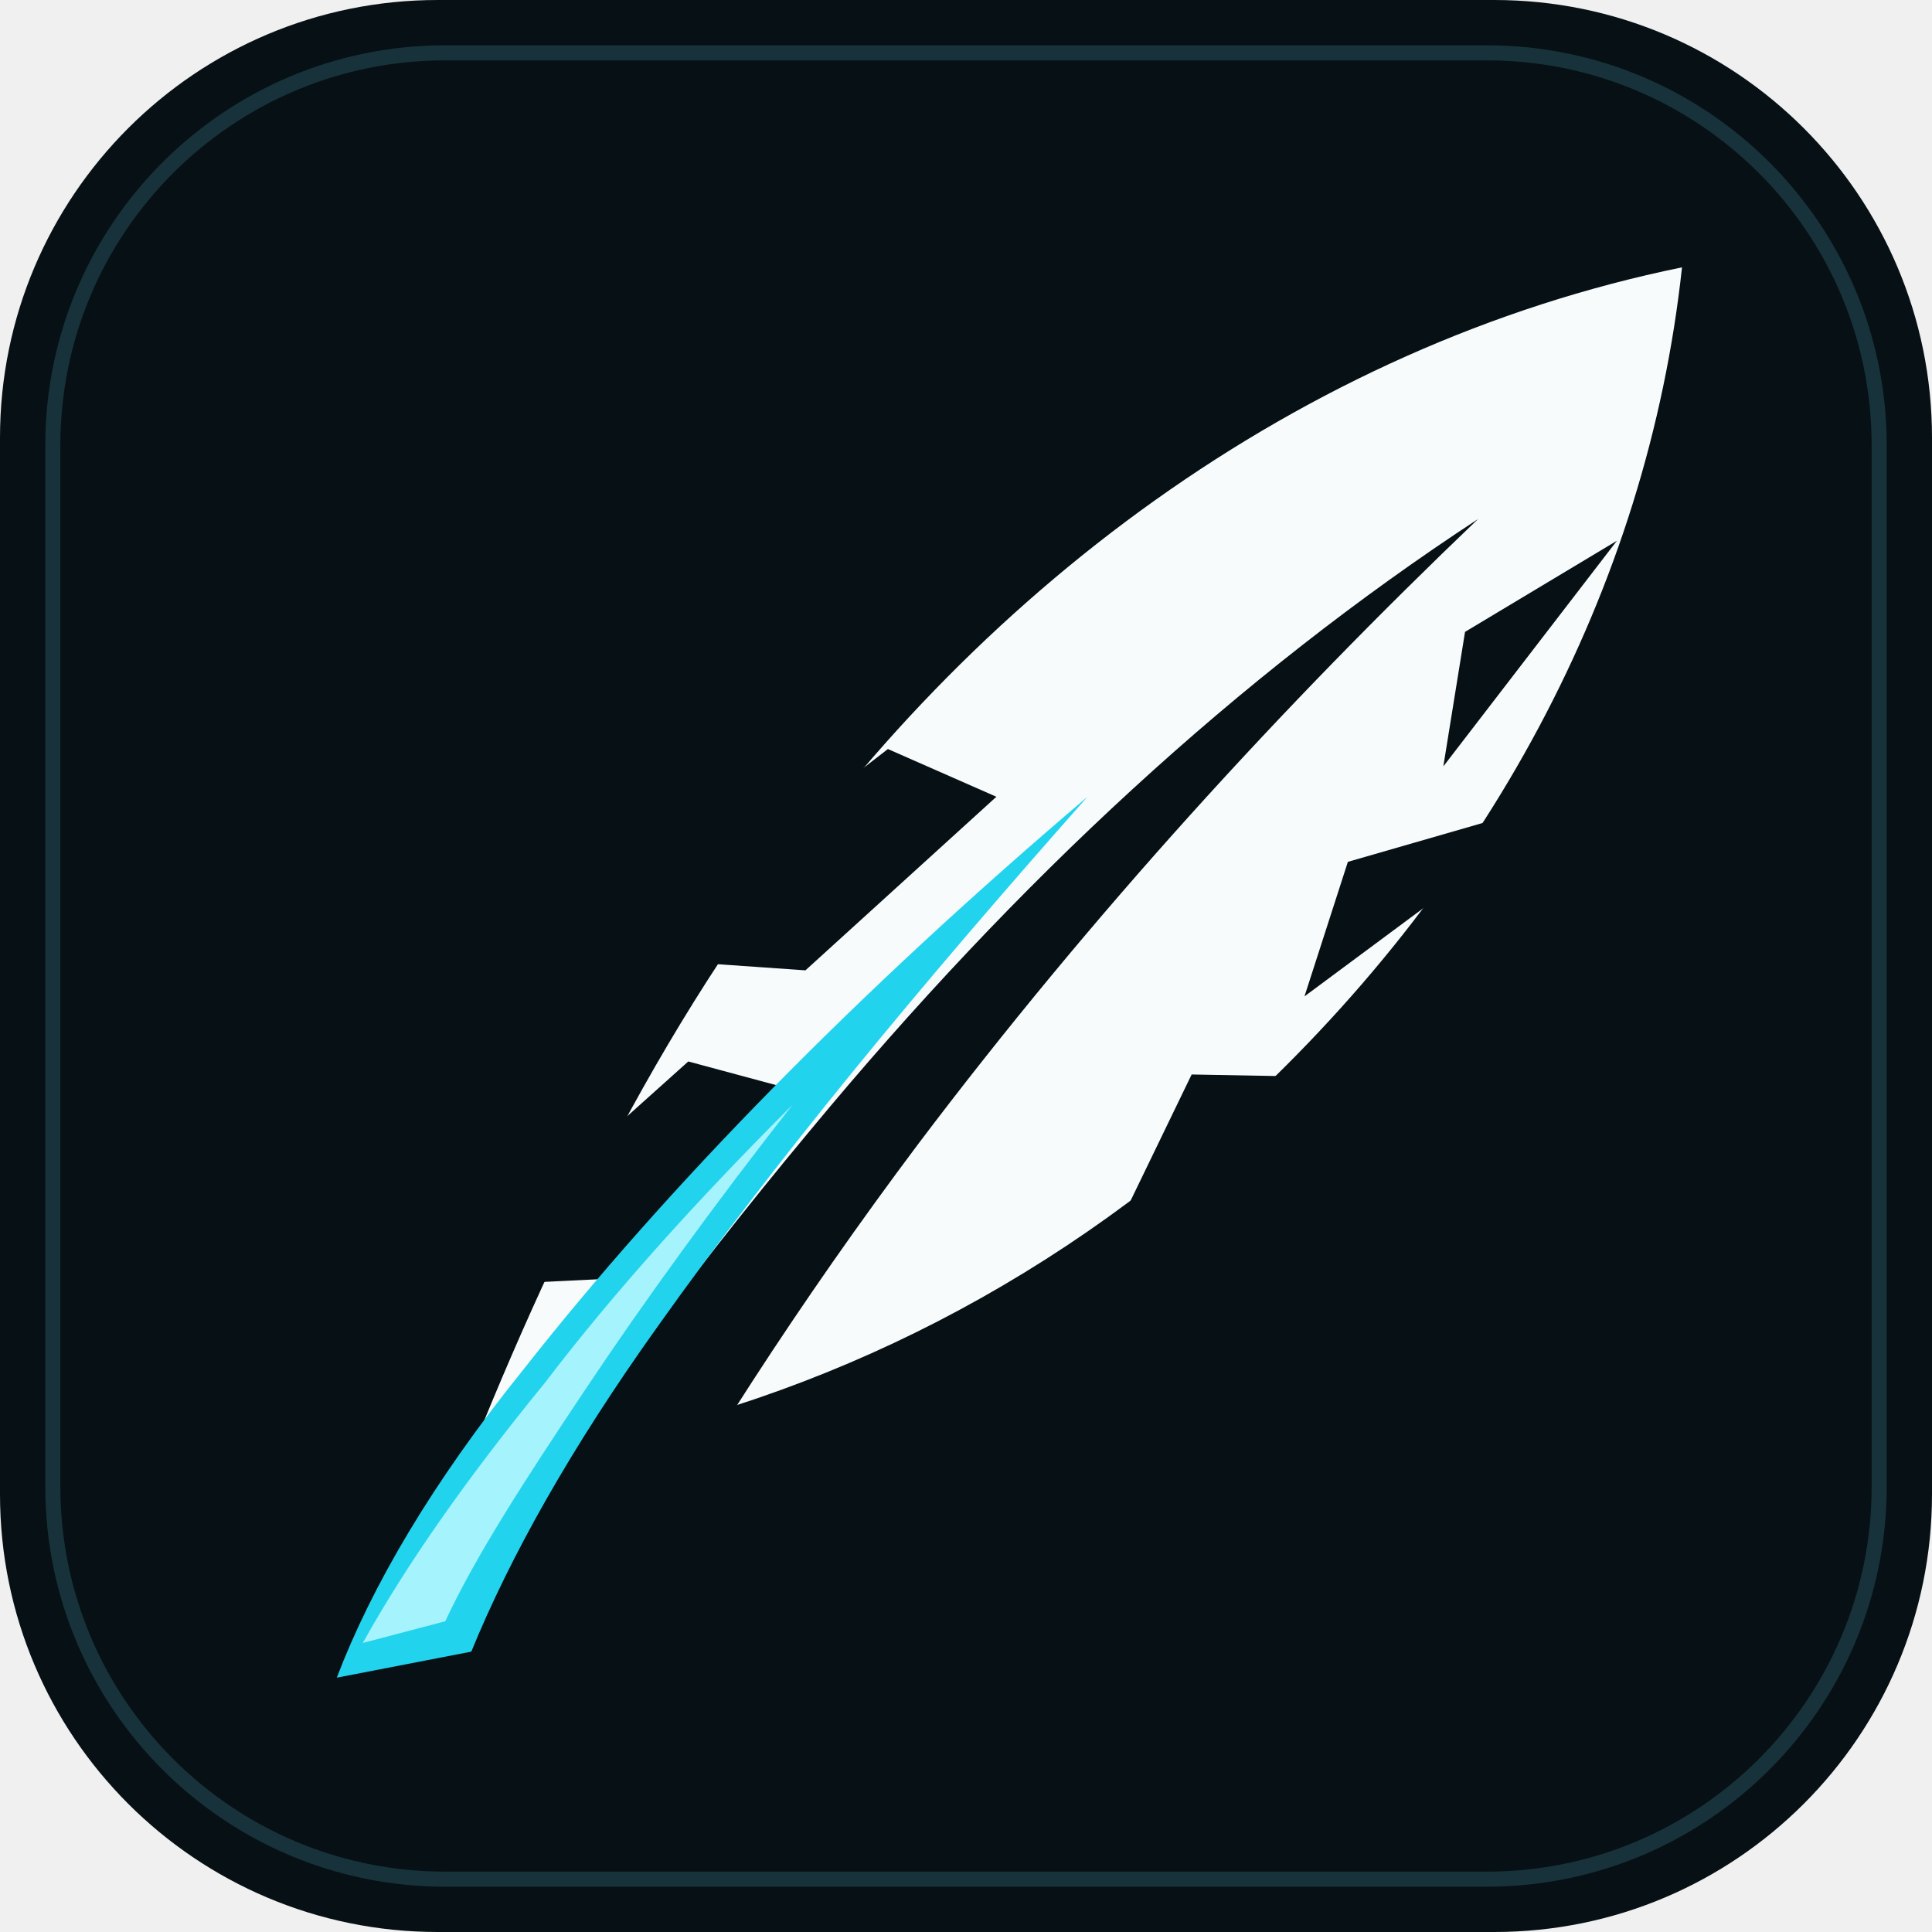
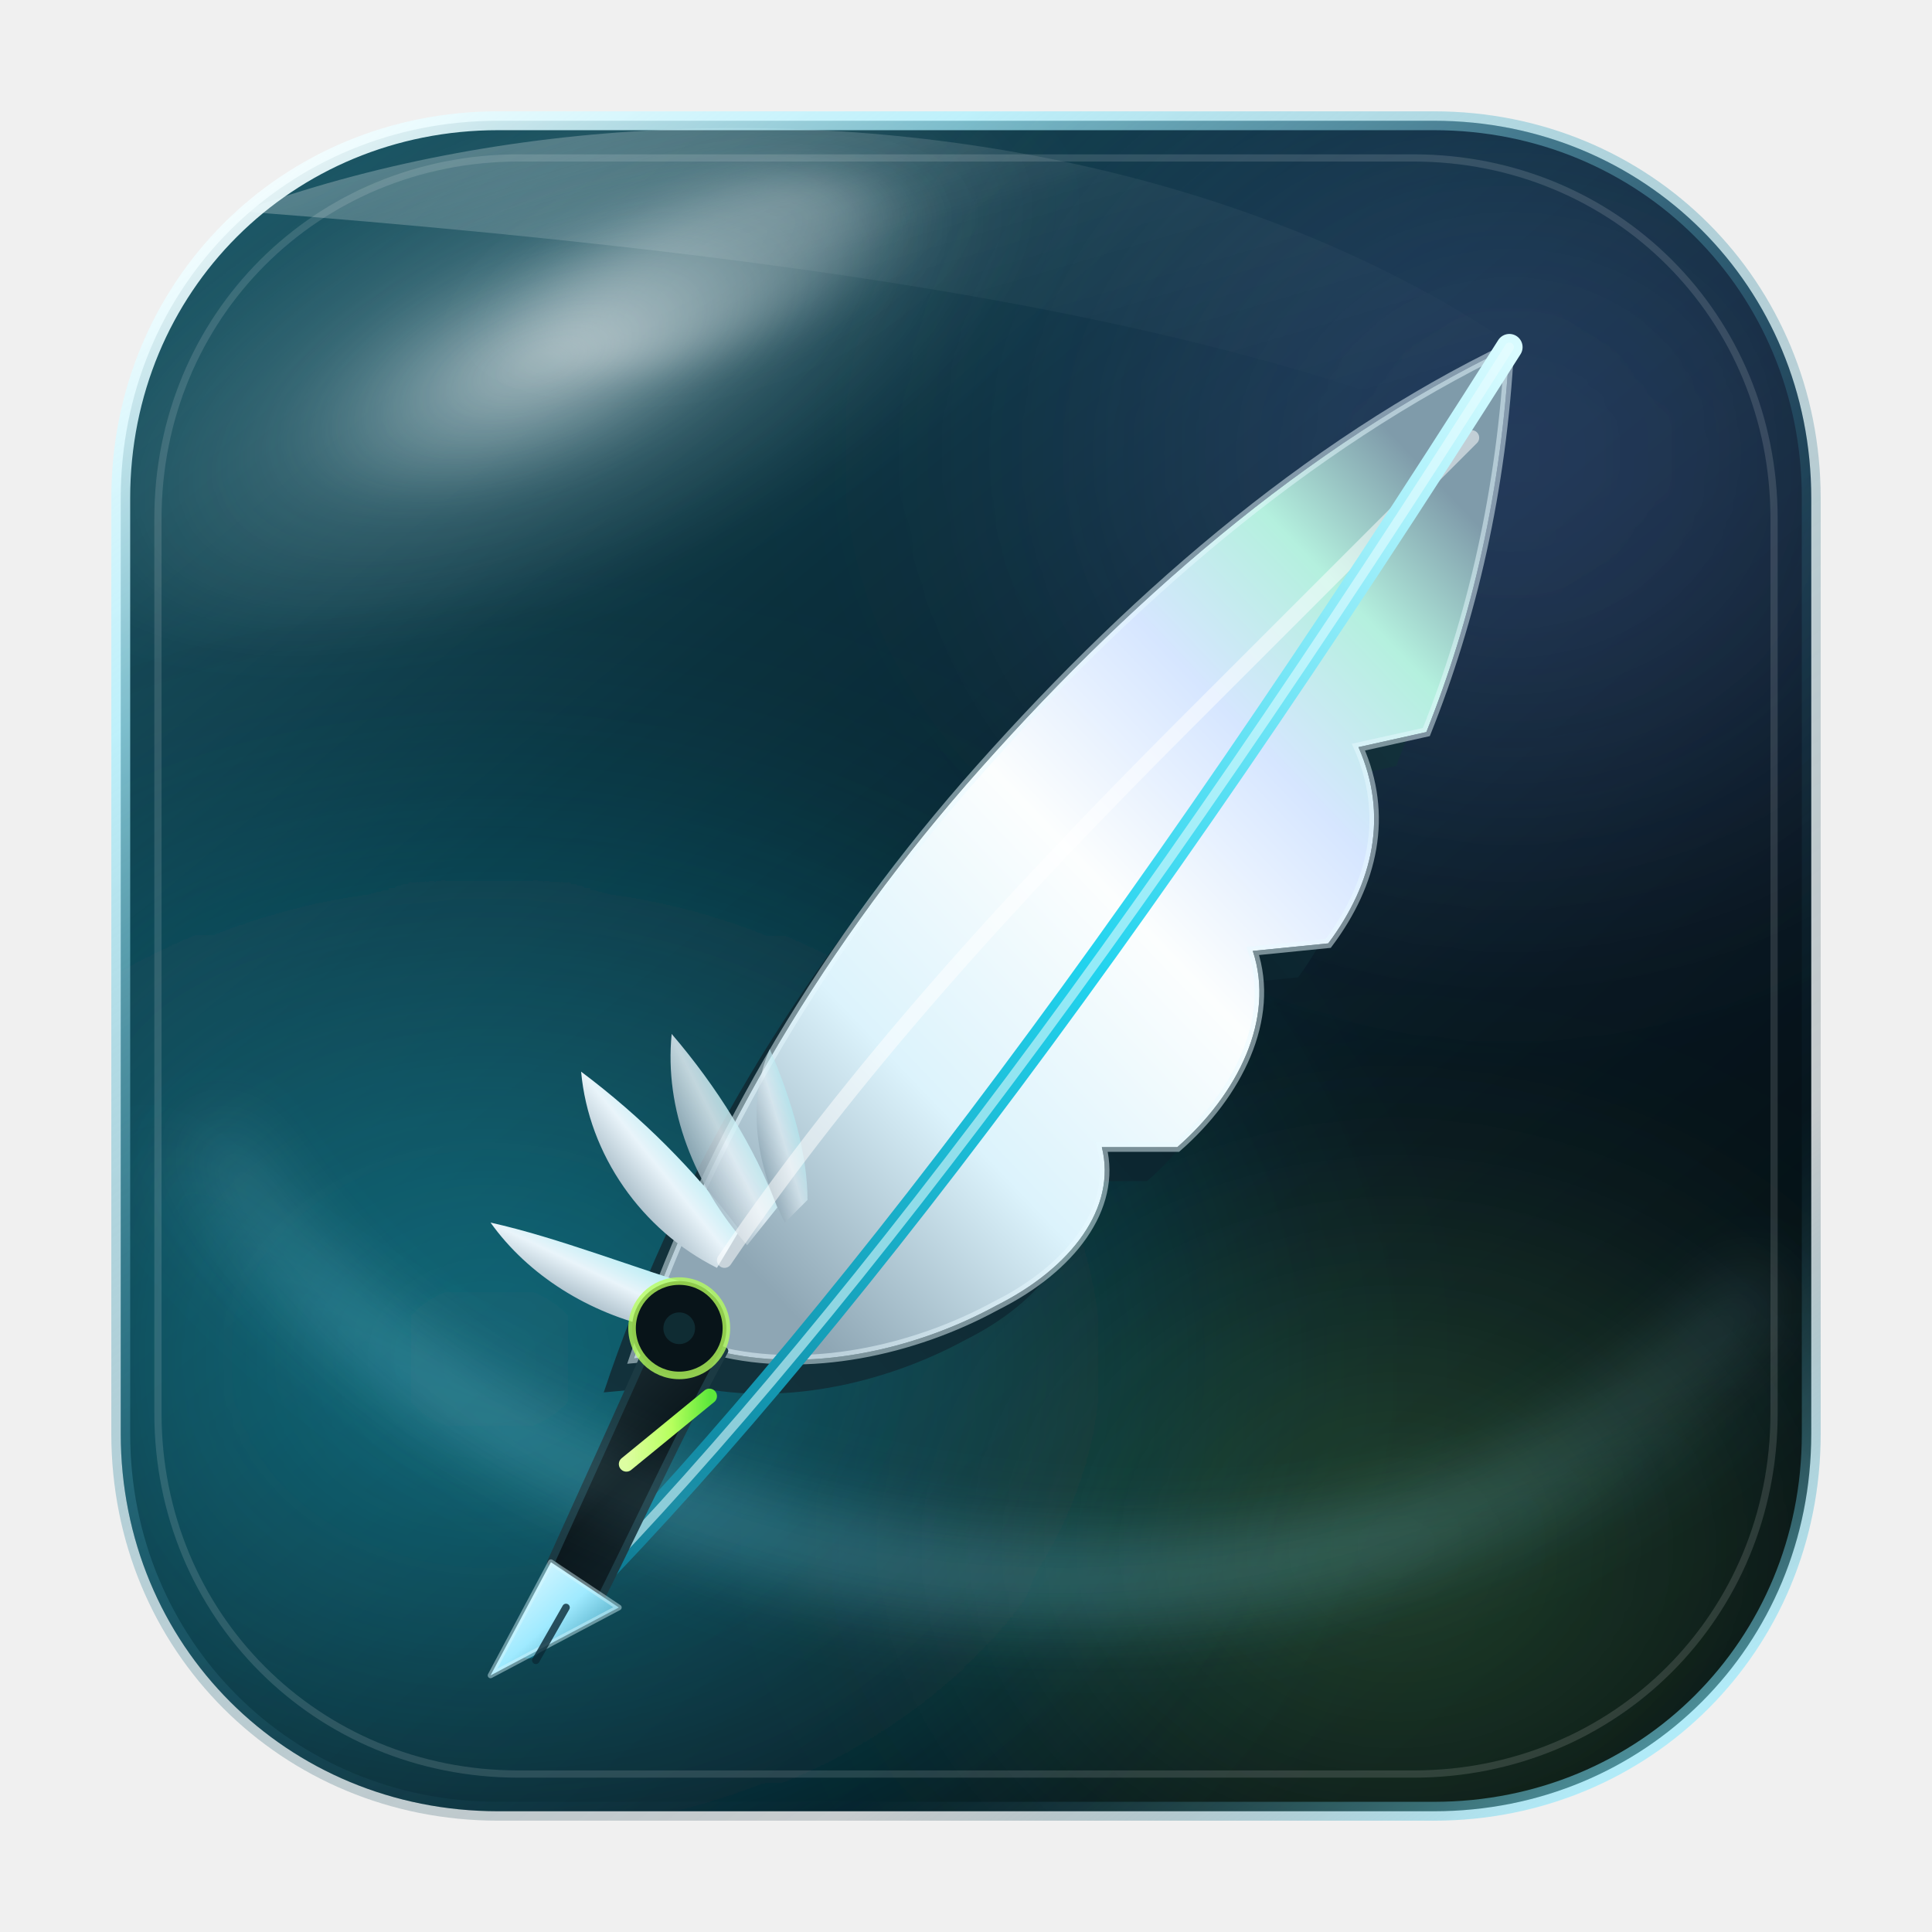
<svg xmlns="http://www.w3.org/2000/svg" viewBox="0 0 512 512" role="img" aria-label="La Pluma">
-   <rect width="512" height="512" rx="116" fill="#071014" />
-   <rect x="14" y="14" width="484" height="484" rx="104" fill="none" stroke="#17323b" stroke-width="4" />
-   <g transform="translate(-38.4 -38.4) scale(1.15)">
-     <path fill="#f7fbfc" d="M128 405c18-50 43-110 78-160 51-75 127-132 215-150-8 74-45 143-105 197-47 42-103 68-163 77l-25 36Z" />
-     <path fill="#071014" d="m175 328-41 2 58-52 26 7-43 43Zm44-71-43-3 62-48 25 11-44 40Zm74 55 15-31 54 1-69 30Zm41-49 10-31 52-15-62 46Zm32-53 5-31 35-21-40 52Z" />
-     <path fill="#071014" d="M139 405c24-38 51-75 81-111 48-58 99-105 154-141-45 43-89 91-129 144-27 36-51 73-72 111l-34-3Z" />
-     <path fill="#22d3ee" d="M111 420c8-21 22-45 43-71 33-42 77-87 130-132-39 44-72 84-99 122-20 28-34 53-43 75l-31 6Z" />
-     <path fill="#a5f3fc" d="M117 412c10-18 24-38 42-60 16-21 35-42 57-64-18 23-34 45-48 66-14 21-25 38-32 53l-19 5Z" />
+   <defs>
+     <path id="pluma-square" d="M256 32L380 32C436 32 480 76 480 132L480 380C480 436 436 480 380 480L132 480C76 480 32 436 32 380L32 132C32 76 76 32 132 32Z" />
+     <clipPath id="pluma-icon">
+       <use href="#pluma-square" />
+     </clipPath>
+     <linearGradient id="pluma-base" x1="0.08" y1="0" x2="0.92" y2="1">
+       <stop offset="0" stop-color="#1d5a69" />
+       <stop offset="0.32" stop-color="#0b303c" />
+       <stop offset="0.68" stop-color="#07161e" />
+       <stop offset="1" stop-color="#030b10" />
+     </linearGradient>
+     <linearGradient id="pluma-rim" x1="0.12" y1="0" x2="0.85" y2="1">
+       <stop offset="0" stop-color="#f6feff" stop-opacity="0.95" />
+       <stop offset="0.18" stop-color="#a8f0ff" stop-opacity="0.7" />
+       <stop offset="0.5" stop-color="#3d8ba1" stop-opacity="0.32" />
+       <stop offset="0.8" stop-color="#0b2834" stop-opacity="0.18" />
+       <stop offset="1" stop-color="#7ee7ff" stop-opacity="0.55" />
+     </linearGradient>
+     <linearGradient id="pluma-blade" x1="0.08" y1="0.95" x2="0.9" y2="0.1">
+       <stop offset="0" stop-color="#6d8494" />
+       <stop offset="0.2" stop-color="#d8f0fb" />
+       <stop offset="0.44" stop-color="#fbfeff" />
+       <stop offset="0.63" stop-color="#d8ccff" />
+       <stop offset="0.8" stop-color="#a9efd7" />
+       <stop offset="1" stop-color="#7e9eae" />
+     </linearGradient>
+     <linearGradient id="pluma-handle" x1="0.2" y1="0" x2="0.8" y2="1">
+       <stop offset="0" stop-color="#20343a" />
+       <stop offset="0.5" stop-color="#0b171c" />
+       <stop offset="1" stop-color="#13262d" />
+     </linearGradient>
+     <linearGradient id="pluma-nib" x1="0" y1="0" x2="1" y2="1">
+       <stop offset="0" stop-color="#f3fdff" />
+       <stop offset="0.5" stop-color="#9feaff" />
+       <stop offset="1" stop-color="#0e7490" />
+     </linearGradient>
+     <linearGradient id="pluma-green" x1="0" y1="0" x2="1" y2="0">
+       <stop offset="0" stop-color="#e1ff9a" />
+       <stop offset="0.55" stop-color="#b6ff5c" />
+       <stop offset="1" stop-color="#5ee83b" />
+     </linearGradient>
+     <linearGradient id="pluma-tuft" x1="0.2" y1="0.8" x2="0.8" y2="0.2">
+       <stop offset="0" stop-color="#7d97a6" />
+       <stop offset="0.5" stop-color="#e9f4fa" />
+       <stop offset="1" stop-color="#8be7ef" />
+     </linearGradient>
+     <linearGradient id="pluma-vane" x1="0.12" y1="0.9" x2="0.86" y2="0.08">
+       <stop offset="0" stop-color="#8ea6b4" />
+       <stop offset="0.24" stop-color="#dcf3fc" />
+       <stop offset="0.5" stop-color="#fcfefe" />
+       <stop offset="0.7" stop-color="#d6e6ff" />
+       <stop offset="0.86" stop-color="#b4f0de" />
+       <stop offset="1" stop-color="#7f9baa" />
+     </linearGradient>
+     <linearGradient id="pluma-vane-back" x1="0.1" y1="0.9" x2="0.9" y2="0.1">
+       <stop offset="0" stop-color="#12313b" />
+       <stop offset="0.55" stop-color="#0a222c" />
+       <stop offset="1" stop-color="#173842" />
+     </linearGradient>
+     <linearGradient id="pluma-shaft" x1="0" y1="1" x2="1" y2="0">
+       <stop offset="0" stop-color="#0a6d86" />
+       <stop offset="0.55" stop-color="#22d3ee" />
+       <stop offset="1" stop-color="#d8fbff" />
+     </linearGradient>
+     <mask id="pluma-vane-mask">
+       <path fill="#fff" d="M168 360C186 306 216 254 256 208C298 160 346 118 400 92C398 130 390 164 378 194L360 198C368 216 364 234 352 250L332 252C338 270 328 290 312 304L292 304C296 320 284 336 264 346C242 358 214 364 190 358L168 360Z" />
+     </mask>
+     <radialGradient id="pluma-aurora" cx="0.5" cy="0.5" r="0.5">
+       <stop offset="0" stop-color="#22d3ee" stop-opacity="0.42" />
+       <stop offset="1" stop-color="#22d3ee" stop-opacity="0" />
+     </radialGradient>
+     <radialGradient id="pluma-violet" cx="0.5" cy="0.5" r="0.5">
+       <stop offset="0" stop-color="#818cf8" stop-opacity="0.26" />
+       <stop offset="1" stop-color="#818cf8" stop-opacity="0" />
+     </radialGradient>
+     <radialGradient id="pluma-mint" cx="0.5" cy="0.5" r="0.5">
+       <stop offset="0" stop-color="#8dff79" stop-opacity="0.22" />
+       <stop offset="1" stop-color="#8dff79" stop-opacity="0" />
+     </radialGradient>
+     <linearGradient id="pluma-sheen" x1="0.1" y1="0" x2="0.9" y2="0.9">
+       <stop offset="0" stop-color="#ffffff" stop-opacity="0.34" />
+       <stop offset="0.32" stop-color="#ffffff" stop-opacity="0.06" />
+       <stop offset="0.68" stop-color="#ffffff" stop-opacity="0" />
+     </linearGradient>
+     <radialGradient id="pluma-spec" cx="0.5" cy="0.5" r="0.5">
+       <stop offset="0" stop-color="#ffffff" stop-opacity="0.82" />
+       <stop offset="0.5" stop-color="#dffaff" stop-opacity="0.2" />
+       <stop offset="1" stop-color="#dffaff" stop-opacity="0" />
+     </radialGradient>
+     <filter id="pluma-blur" x="-40%" y="-40%" width="180%" height="180%">
+       <feGaussianBlur stdDeviation="24" />
+     </filter>
+     <filter id="pluma-soft" x="-40%" y="-40%" width="180%" height="180%">
+       <feGaussianBlur stdDeviation="9" />
+     </filter>
+     <mask id="pluma-scythe">
+       <path fill="#fff" d="M402 108C350 128 296 166 250 214C206 260 176 308 158 354C192 318 230 280 274 240C318 200 362 160 402 132Z" />
+       <path fill="#000" d="M238 282L258 256L248 294ZM278 240L298 214L288 252ZM318 198L338 172L328 210Z" />
+     </mask>
+   </defs>
+   <g clip-path="url(#pluma-icon)">
+     <use href="#pluma-square" fill="url(#pluma-base)" />
+     <ellipse cx="130" cy="360" rx="230" ry="180" fill="url(#pluma-aurora)" filter="url(#pluma-blur)" />
+     <ellipse cx="400" cy="120" rx="170" ry="150" fill="url(#pluma-violet)" filter="url(#pluma-blur)" />
+     <ellipse cx="370" cy="410" rx="150" ry="120" fill="url(#pluma-mint)" filter="url(#pluma-blur)" />
+     <path d="M64 56C200 6 402 40 472 168 408 94 244 70 64 56Z" fill="url(#pluma-sheen)" opacity="0.85" />
+     <path d="M32 300C120 432 344 490 488 352 380 438 170 424 32 300Z" fill="#73e4ff" opacity="0.12" filter="url(#pluma-soft)" />
+     <g>
+       <path d="M168 360C186 306 216 254 256 208C298 160 346 118 400 92C398 130 390 164 378 194L360 198C368 216 364 234 352 250L332 252C338 270 328 290 312 304L292 304C296 320 284 336 264 346C242 358 214 364 190 358L168 360Z" fill="url(#pluma-vane-back)" transform="translate(-8 9)" />
+       <path d="M168 360C186 306 216 254 256 208C298 160 346 118 400 92C398 130 390 164 378 194L360 198C368 216 364 234 352 250L332 252C338 270 328 290 312 304L292 304C296 320 284 336 264 346C242 358 214 364 190 358L168 360Z" fill="url(#pluma-vane)" mask="url(#pluma-vane-mask)" />
+       <path d="M168 360C186 306 216 254 256 208C298 160 346 118 400 92C398 130 390 164 378 194L360 198C368 216 364 234 352 250L332 252C338 270 328 290 312 304L292 304C296 320 284 336 264 346C242 358 214 364 190 358L168 360Z" fill="none" stroke="#e9faff" stroke-opacity="0.5" stroke-width="2.5" />
+       <path d="M174 352C156 348 140 338 130 324C148 328 168 336 188 342C194 348 186 356 174 352Z" fill="url(#pluma-tuft)" />
+       <path d="M190 336C170 326 156 306 154 284C170 296 184 310 196 326Z" fill="url(#pluma-tuft)" />
+       <path d="M198 330C184 314 176 294 178 274C190 288 200 304 206 320Z" fill="url(#pluma-tuft)" opacity="0.82" />
+       <path d="M208 324C200 308 198 292 204 278C210 292 214 306 214 318Z" fill="url(#pluma-tuft)" opacity="0.58" />
+       <path d="M192 334C226 284 268 238 314 192C340 166 366 140 390 116" fill="none" stroke="#ffffff" stroke-opacity="0.52" stroke-width="4" stroke-linecap="round" />
+       <path d="M140 436C212 366 300 250 400 92" fill="none" stroke="url(#pluma-shaft)" stroke-width="7" stroke-linecap="round" />
+       <path d="M140 436C212 366 300 250 400 92" fill="none" stroke="#e9fcff" stroke-opacity="0.57" stroke-width="2.4" stroke-linecap="round" />
+       <path d="M174 352C166 370 156 392 146 414L158 426C170 402 182 376 192 358Z" fill="url(#pluma-handle)" stroke="#1b3a43" stroke-width="2" stroke-linejoin="round" />
+       <path d="M166 388L188 370" stroke="url(#pluma-green)" stroke-width="4" stroke-linecap="round" />
+       <path d="M146 414L130 444L164 426Z" fill="url(#pluma-nib)" stroke="#d9f8ff" stroke-opacity="0.45" stroke-width="1.5" stroke-linejoin="round" />
+       <path d="M150 426L142 440" fill="none" stroke="#0b2a36" stroke-opacity="0.8" stroke-width="2" stroke-linecap="round" />
+       <circle cx="180" cy="352" r="12.5" fill="#081419" stroke="#b6ff5c" stroke-opacity="0.78" stroke-width="2" />
+       <circle cx="180" cy="352" r="4.2" fill="#0f2c33" />
+     </g>
+     <ellipse cx="144" cy="96" rx="138" ry="62" transform="rotate(-24 144 96)" fill="url(#pluma-spec)" filter="url(#pluma-soft)" opacity="0.82" />
+     <ellipse cx="188" cy="72" rx="48" ry="20" transform="rotate(-24 188 72)" fill="#ffffff" opacity="0.28" filter="url(#pluma-soft)" />
+     <path d="M56 300C132 430 350 468 468 340" fill="none" stroke="#a9f1ff" stroke-opacity="0.2" stroke-width="10" filter="url(#pluma-soft)" />
  </g>
+   <use href="#pluma-square" fill="none" stroke="url(#pluma-rim)" stroke-width="5" />
+   <use href="#pluma-square" fill="none" stroke="#ffffff" stroke-opacity="0.13" stroke-width="2" transform="translate(256 256) scale(0.956) translate(-256 -256)" />
</svg>
